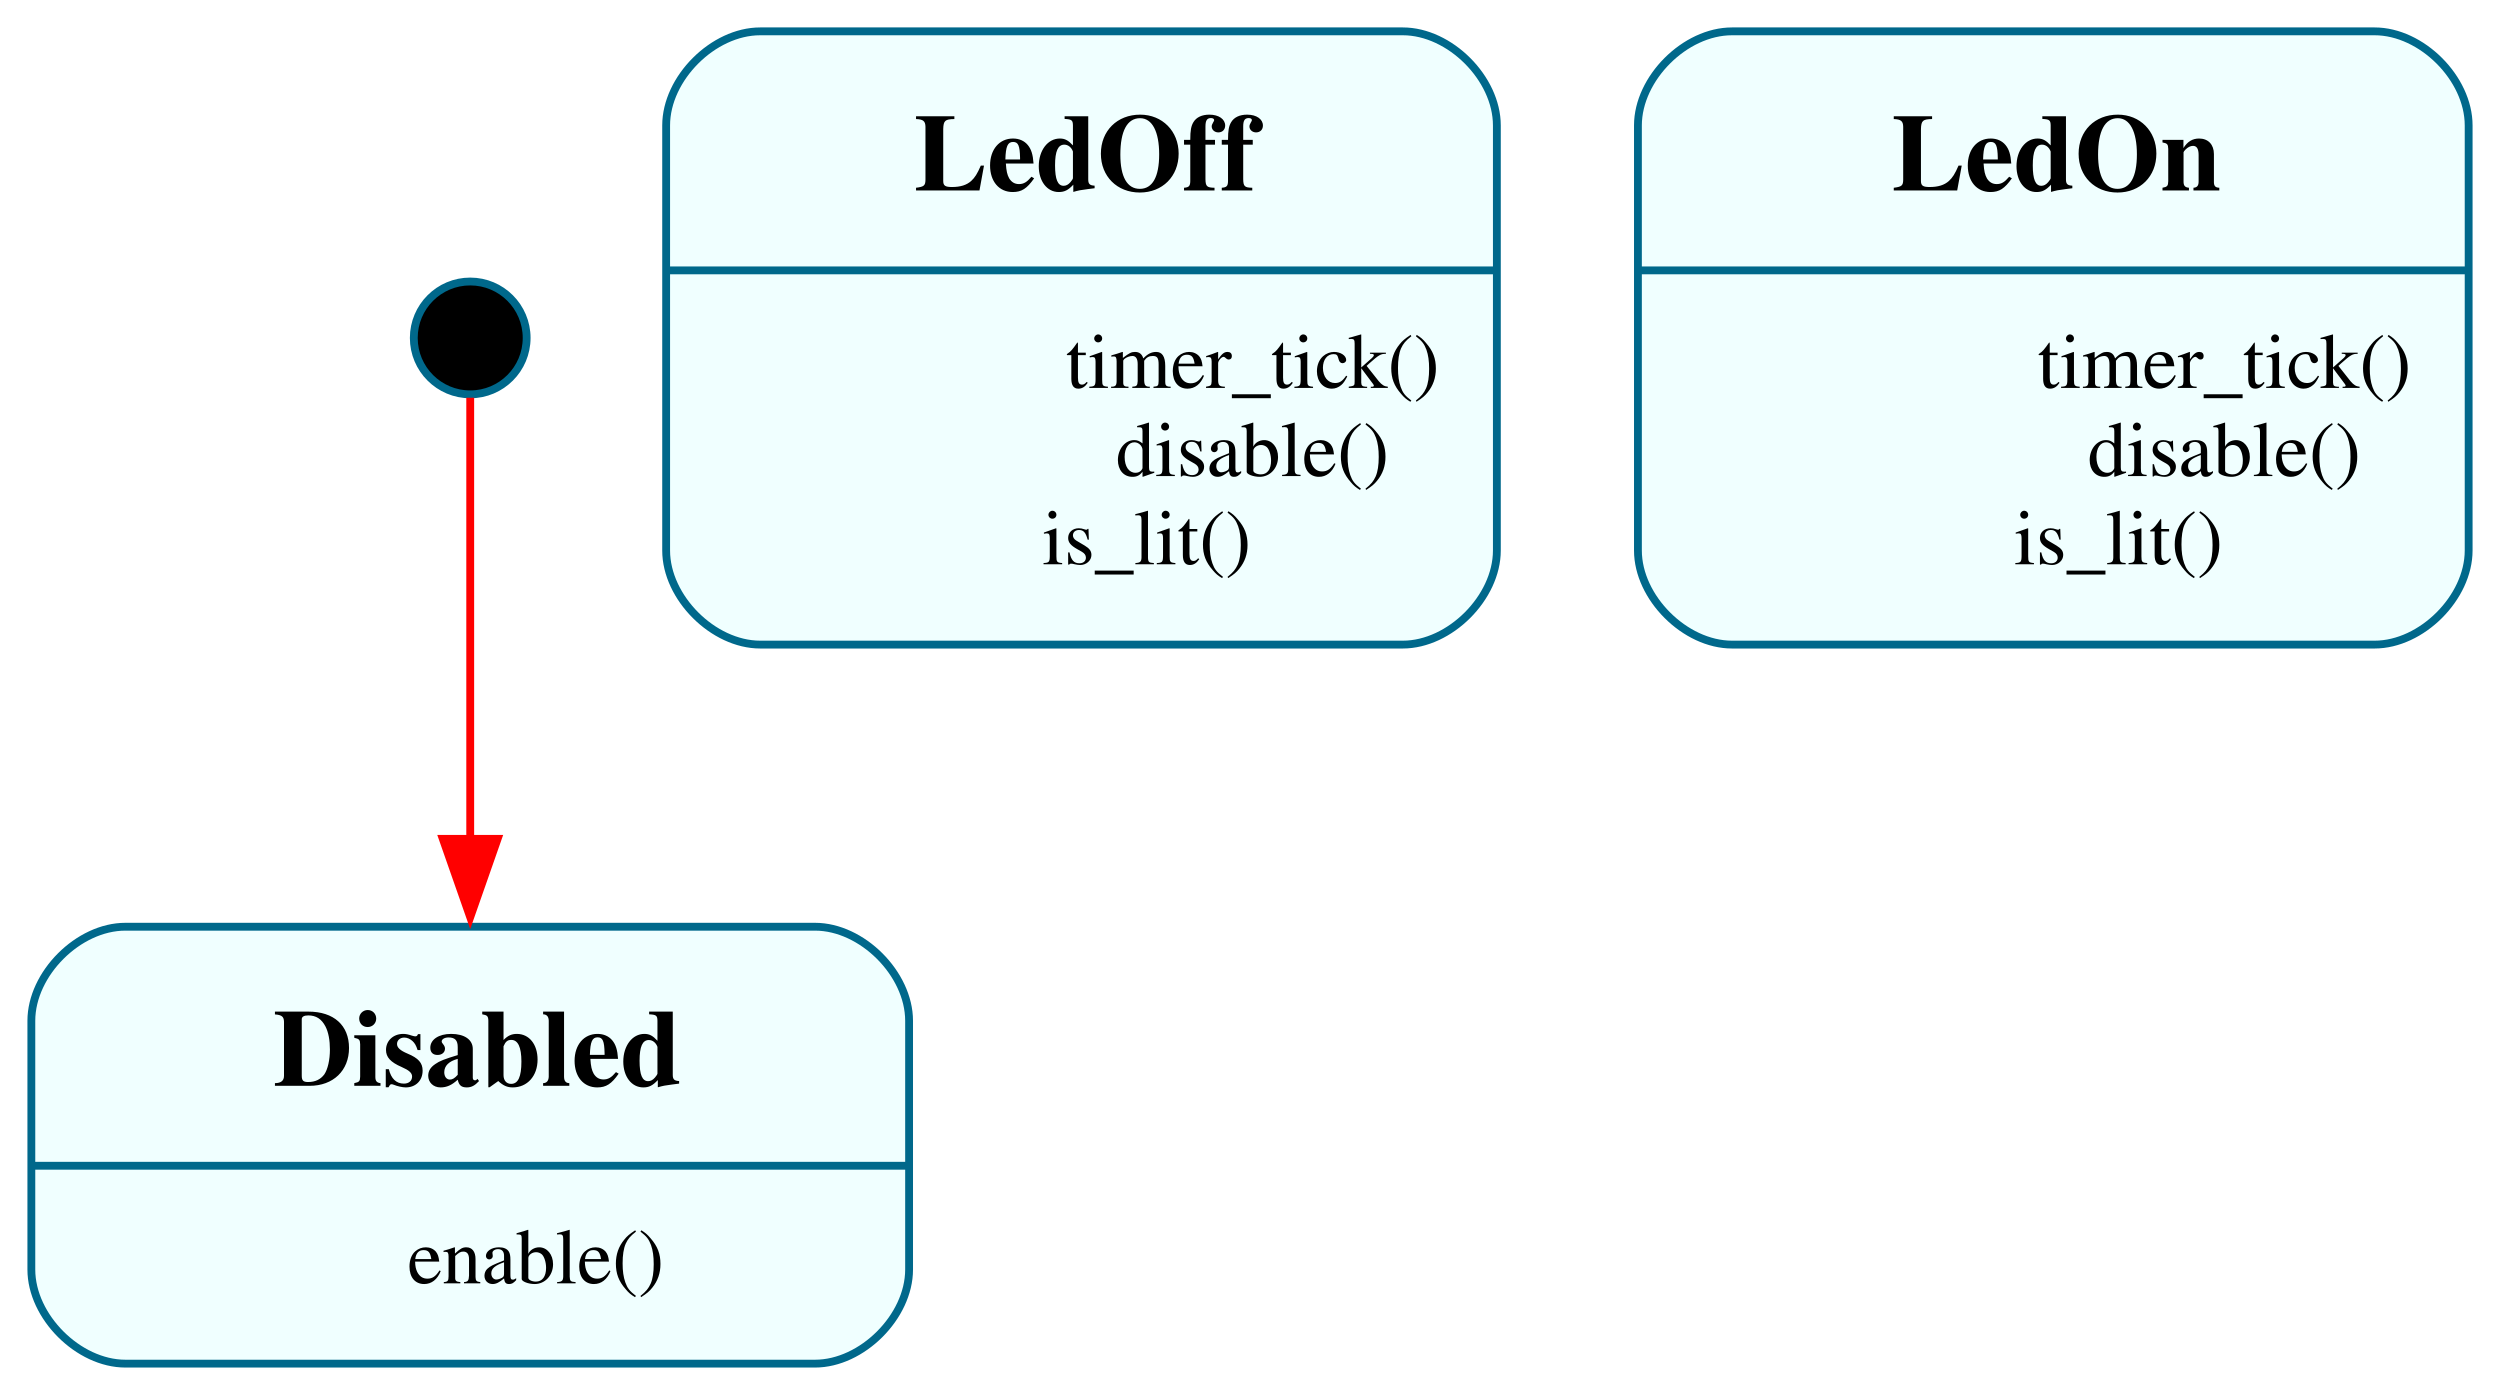
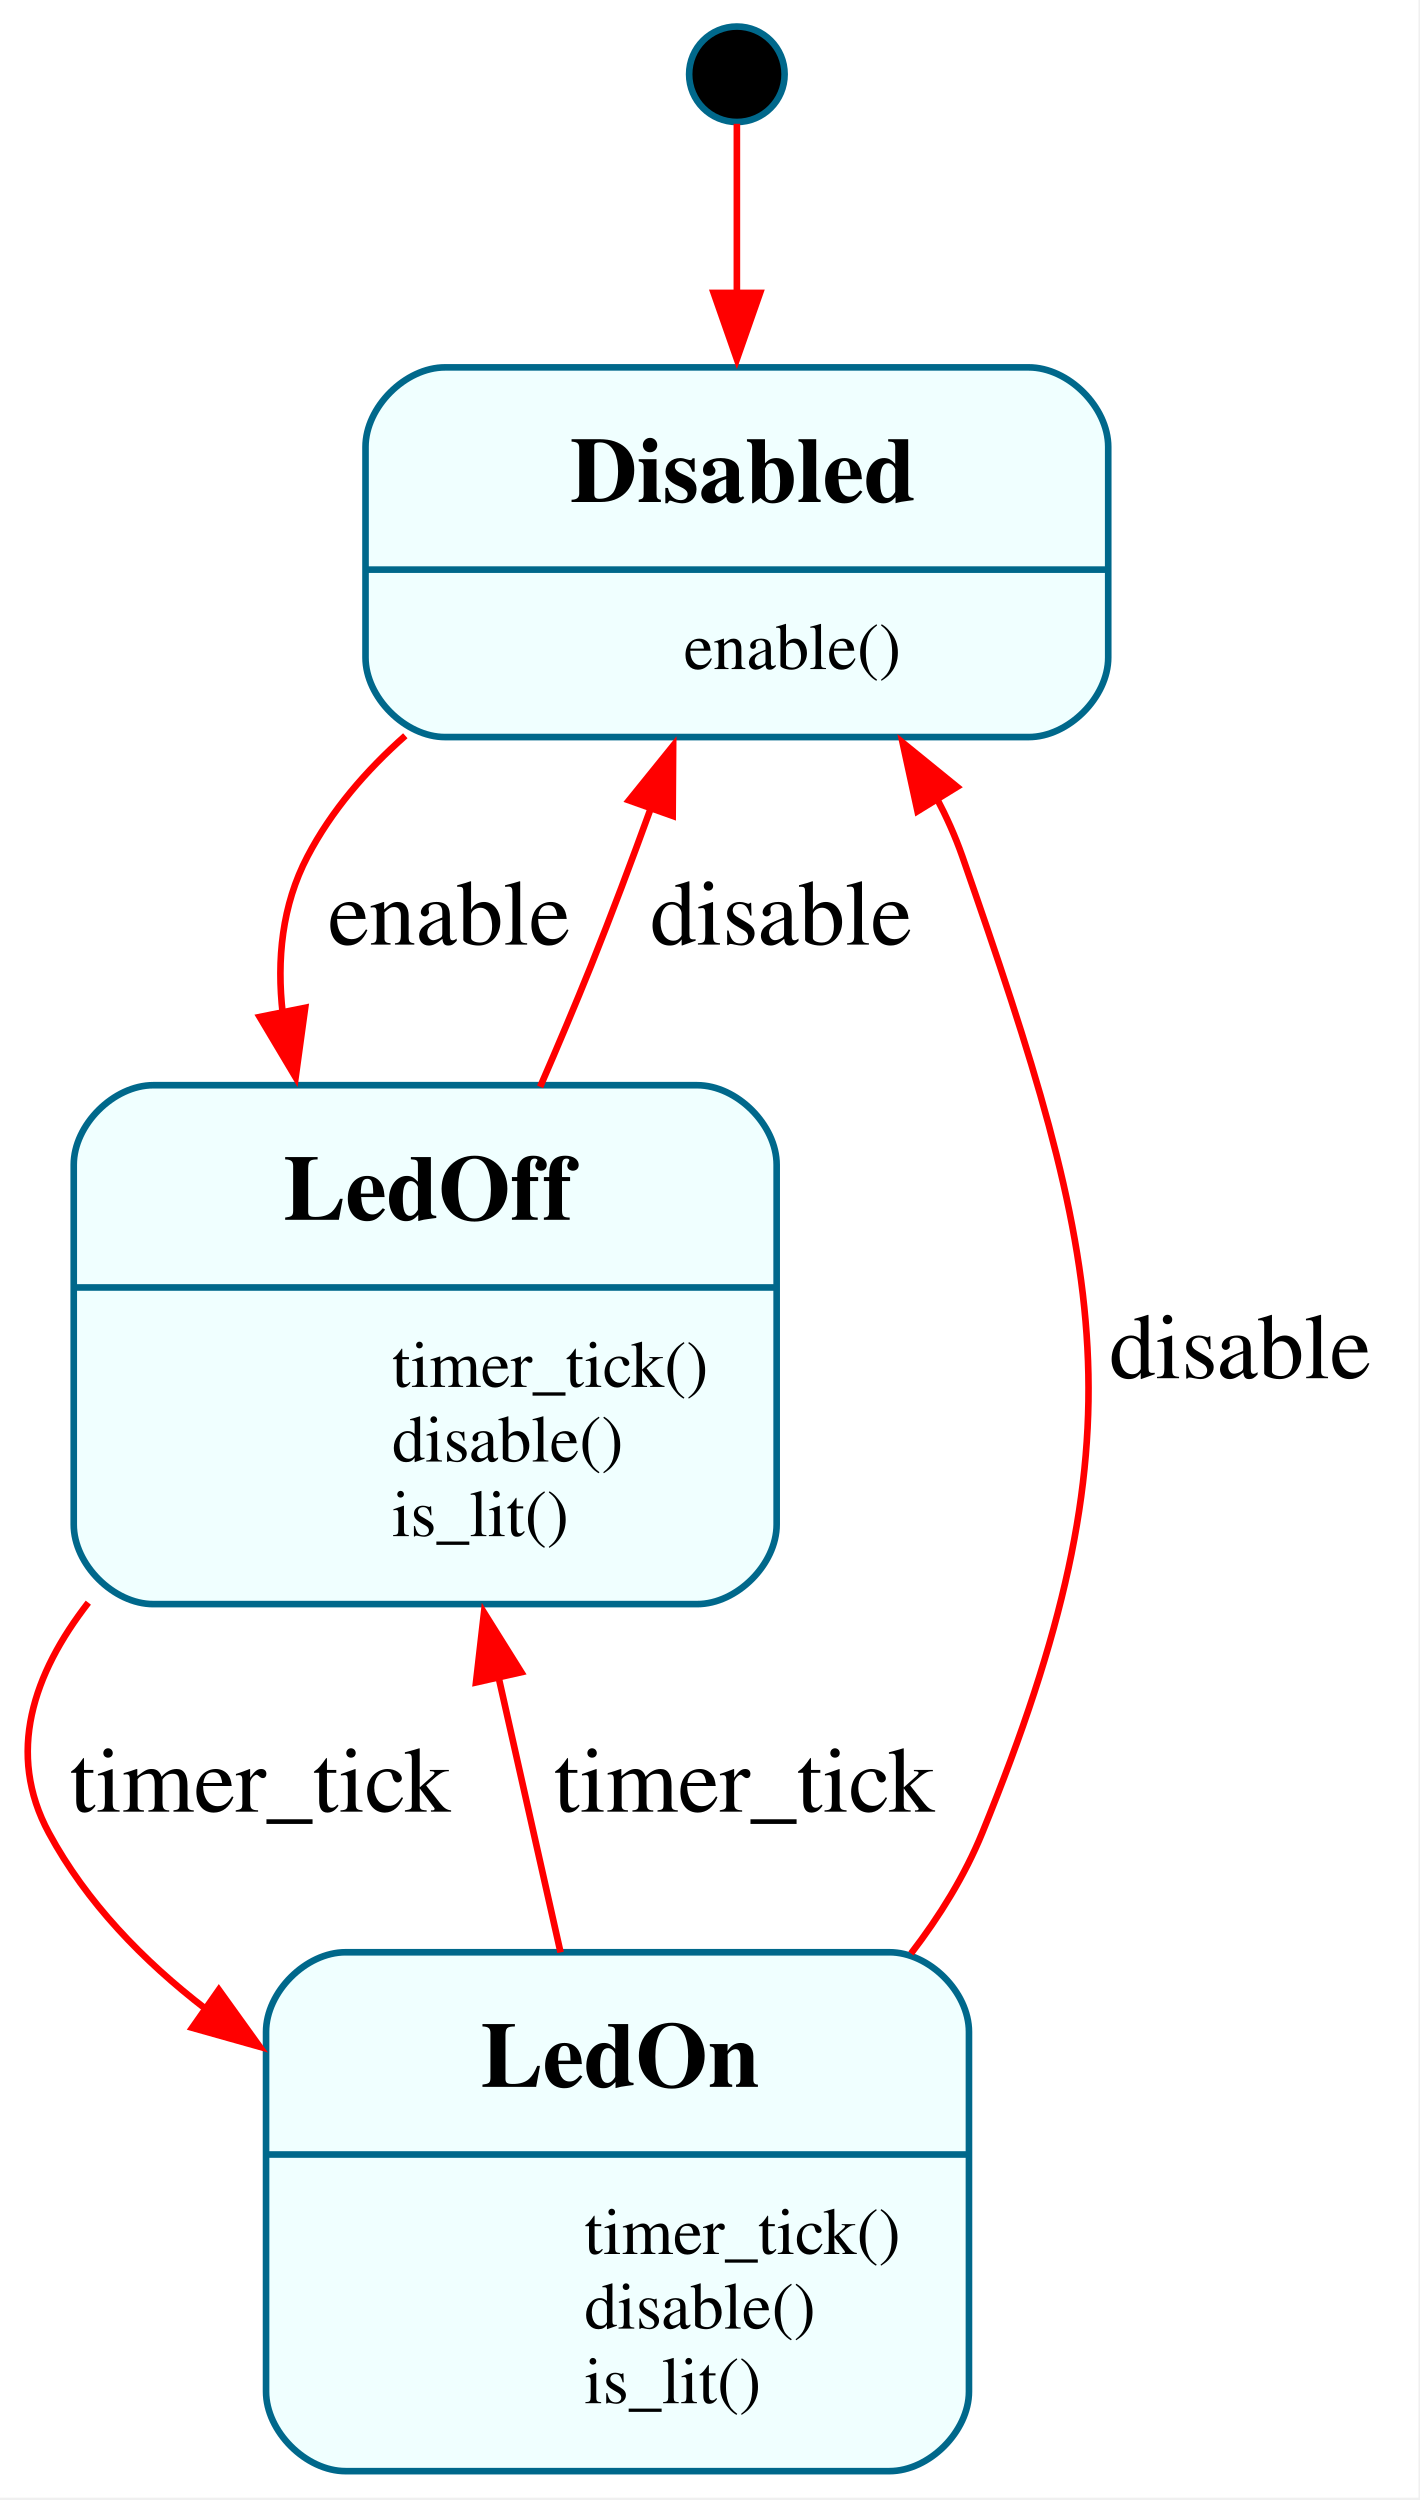
- <svg xmlns="http://www.w3.org/2000/svg" width="319pt" height="178pt" viewBox="0.00 0.00 319.00 178.00">
-   <g id="graph0" class="graph" transform="scale(1 1) rotate(0) translate(4 174)">
-     <polygon fill="white" stroke="none" points="-4,4 -4,-174 315,-174 315,4 -4,4" />
+ <svg xmlns="http://www.w3.org/2000/svg" width="214pt" height="377pt" viewBox="0.00 0.00 214.00 377.00">
+   <g id="graph0" class="graph" transform="scale(1 1) rotate(0) translate(4 372.65)">
+     <polygon fill="white" stroke="none" points="-4,4 -4,-372.65 209.9,-372.65 209.9,4 -4,4" />
    <g id="node1" class="node">
-       <ellipse fill="black" stroke="#00688b" cx="56" cy="-130.88" rx="7.2" ry="7.2" />
+       <ellipse fill="black" stroke="#00688b" cx="107.12" cy="-361.45" rx="7.2" ry="7.2" />
    </g>
    <g id="node2" class="node">
-       <path fill="azure" stroke="none" d="M100,-55.75C100,-55.75 12,-55.75 12,-55.75 6,-55.75 0,-49.75 0,-43.75 0,-43.75 0,-12 0,-12 0,-6 6,0 12,0 12,0 100,0 100,0 106,0 112,-6 112,-12 112,-12 112,-43.75 112,-43.75 112,-49.75 106,-55.75 100,-55.75" />
-       <text xml:space="preserve" text-anchor="start" x="30.88" y="-35.45" font-family="Times,serif" font-weight="bold" font-size="14.00">Disabled</text>
-       <text xml:space="preserve" text-anchor="start" x="8" y="-10.25" font-family="Times,serif" font-size="10.00">                enable()            </text>
-       <polygon fill="#00688b" stroke="#00688b" points="0,-25.25 0,-25.25 112,-25.25 112,-25.25 0,-25.25" />
-       <path fill="none" stroke="#00688b" d="M12,0C12,0 100,0 100,0 106,0 112,-6 112,-12 112,-12 112,-43.75 112,-43.75 112,-49.75 106,-55.75 100,-55.75 100,-55.75 12,-55.75 12,-55.75 6,-55.75 0,-49.75 0,-43.75 0,-43.75 0,-12 0,-12 0,-6 6,0 12,0" />
+       <path fill="azure" stroke="none" d="M151.12,-317.25C151.12,-317.25 63.12,-317.25 63.12,-317.25 57.12,-317.25 51.12,-311.25 51.12,-305.25 51.12,-305.25 51.12,-273.5 51.12,-273.5 51.12,-267.5 57.12,-261.5 63.12,-261.5 63.12,-261.5 151.12,-261.5 151.12,-261.5 157.12,-261.5 163.12,-267.5 163.12,-273.5 163.12,-273.5 163.12,-305.25 163.12,-305.25 163.12,-311.25 157.12,-317.25 151.12,-317.25" />
+       <text xml:space="preserve" text-anchor="start" x="81.99" y="-296.95" font-family="Times,serif" font-weight="bold" font-size="14.00">Disabled</text>
+       <text xml:space="preserve" text-anchor="start" x="59.12" y="-271.75" font-family="Times,serif" font-size="10.00">                enable()            </text>
+       <polygon fill="#00688b" stroke="#00688b" points="51.12,-286.75 51.12,-286.75 163.12,-286.75 163.12,-286.75 51.12,-286.75" />
+       <path fill="none" stroke="#00688b" d="M63.12,-261.5C63.12,-261.5 151.12,-261.5 151.12,-261.5 157.12,-261.5 163.12,-267.5 163.12,-273.5 163.12,-273.5 163.12,-305.25 163.12,-305.25 163.12,-311.25 157.12,-317.25 151.12,-317.25 151.12,-317.25 63.12,-317.25 63.12,-317.25 57.12,-317.25 51.12,-311.25 51.12,-305.25 51.12,-305.25 51.12,-273.5 51.12,-273.5 51.12,-267.5 57.12,-261.5 63.12,-261.5" />
    </g>
    <g id="edge1" class="edge">
-       <path fill="none" stroke="red" d="M56,-123.25C56,-111.84 56,-87.7 56,-66.69" />
-       <polygon fill="red" stroke="red" points="59.5,-66.96 56,-56.96 52.5,-66.96 59.5,-66.96" />
+       <path fill="none" stroke="red" d="M107.12,-353.98C107.12,-347.88 107.12,-338.19 107.12,-328.2" />
+       <polygon fill="red" stroke="red" points="110.62,-328.48 107.12,-318.48 103.62,-328.48 110.62,-328.48" />
    </g>
    <g id="node3" class="node">
-       <path fill="azure" stroke="none" d="M175,-170C175,-170 93,-170 93,-170 87,-170 81,-164 81,-158 81,-158 81,-103.75 81,-103.75 81,-97.75 87,-91.75 93,-91.75 93,-91.75 175,-91.75 175,-91.75 181,-91.75 187,-97.75 187,-103.75 187,-103.75 187,-158 187,-158 187,-164 181,-170 175,-170" />
-       <text xml:space="preserve" text-anchor="start" x="112.62" y="-149.7" font-family="Times,serif" font-weight="bold" font-size="14.00">LedOff</text>
-       <text xml:space="preserve" text-anchor="start" x="92" y="-124.5" font-family="Times,serif" font-size="10.00">                timer_tick()</text>
-       <text xml:space="preserve" text-anchor="start" x="98.38" y="-113.25" font-family="Times,serif" font-size="10.00">                disable()</text>
-       <text xml:space="preserve" text-anchor="start" x="89" y="-102" font-family="Times,serif" font-size="10.00">                is_lit()            </text>
-       <polygon fill="#00688b" stroke="#00688b" points="81,-139.5 81,-139.5 187,-139.5 187,-139.5 81,-139.5" />
-       <path fill="none" stroke="#00688b" d="M93,-91.75C93,-91.75 175,-91.75 175,-91.75 181,-91.75 187,-97.75 187,-103.75 187,-103.75 187,-158 187,-158 187,-164 181,-170 175,-170 175,-170 93,-170 93,-170 87,-170 81,-164 81,-158 81,-158 81,-103.75 81,-103.75 81,-97.75 87,-91.75 93,-91.75" />
+       <path fill="azure" stroke="none" d="M101.12,-209C101.12,-209 19.12,-209 19.12,-209 13.12,-209 7.12,-203 7.12,-197 7.12,-197 7.12,-142.75 7.12,-142.75 7.12,-136.75 13.12,-130.75 19.12,-130.75 19.12,-130.75 101.12,-130.75 101.12,-130.75 107.12,-130.75 113.12,-136.75 113.12,-142.75 113.12,-142.75 113.12,-197 113.12,-197 113.12,-203 107.12,-209 101.12,-209" />
+       <text xml:space="preserve" text-anchor="start" x="38.74" y="-188.7" font-family="Times,serif" font-weight="bold" font-size="14.00">LedOff</text>
+       <text xml:space="preserve" text-anchor="start" x="15.12" y="-163.5" font-family="Times,serif" font-size="10.00">                timer_tick()</text>
+       <text xml:space="preserve" text-anchor="start" x="15.12" y="-152.25" font-family="Times,serif" font-size="10.00">                disable()</text>
+       <text xml:space="preserve" text-anchor="start" x="15.12" y="-141" font-family="Times,serif" font-size="10.00">                is_lit()            </text>
+       <polygon fill="#00688b" stroke="#00688b" points="7.12,-178.5 7.12,-178.5 113.12,-178.5 113.12,-178.5 7.12,-178.5" />
+       <path fill="none" stroke="#00688b" d="M19.12,-130.75C19.12,-130.75 101.12,-130.75 101.12,-130.75 107.12,-130.75 113.12,-136.75 113.12,-142.75 113.12,-142.75 113.12,-197 113.12,-197 113.12,-203 107.12,-209 101.12,-209 101.12,-209 19.12,-209 19.12,-209 13.12,-209 7.12,-203 7.12,-197 7.12,-197 7.12,-142.75 7.12,-142.75 7.12,-136.75 13.12,-130.75 19.12,-130.75" />
+     </g>
+     <g id="edge2" class="edge">
+       <path fill="none" stroke="red" d="M57.12,-261.7C51.2,-256.46 45.98,-250.41 42.37,-243.5 38.52,-236.15 37.7,-227.94 38.64,-219.76" />
+       <polygon fill="red" stroke="red" points="42.02,-220.68 40.58,-210.19 35.16,-219.29 42.02,-220.68" />
+       <text xml:space="preserve" text-anchor="middle" x="63.74" y="-230.2" font-family="Times,serif" font-size="14.00"> enable </text>
+     </g>
+     <g id="edge4" class="edge">
+       <path fill="none" stroke="red" d="M77.45,-208.75C80.09,-214.82 82.73,-221.06 85.12,-227 88.18,-234.64 91.28,-242.89 94.15,-250.79" />
+       <polygon fill="red" stroke="red" points="90.85,-251.96 97.51,-260.2 97.44,-249.61 90.85,-251.96" />
+       <text xml:space="preserve" text-anchor="middle" x="113.79" y="-230.2" font-family="Times,serif" font-size="14.00"> disable </text>
    </g>
    <g id="node4" class="node">
-       <path fill="azure" stroke="none" d="M299,-170C299,-170 217,-170 217,-170 211,-170 205,-164 205,-158 205,-158 205,-103.75 205,-103.75 205,-97.75 211,-91.75 217,-91.75 217,-91.75 299,-91.75 299,-91.75 305,-91.75 311,-97.75 311,-103.75 311,-103.75 311,-158 311,-158 311,-164 305,-170 299,-170" />
-       <text xml:space="preserve" text-anchor="start" x="237.38" y="-149.7" font-family="Times,serif" font-weight="bold" font-size="14.00">LedOn</text>
-       <text xml:space="preserve" text-anchor="start" x="216" y="-124.5" font-family="Times,serif" font-size="10.00">                timer_tick()</text>
-       <text xml:space="preserve" text-anchor="start" x="222.38" y="-113.25" font-family="Times,serif" font-size="10.00">                disable()</text>
-       <text xml:space="preserve" text-anchor="start" x="213" y="-102" font-family="Times,serif" font-size="10.00">                is_lit()            </text>
-       <polygon fill="#00688b" stroke="#00688b" points="205,-139.5 205,-139.5 311,-139.5 311,-139.5 205,-139.5" />
-       <path fill="none" stroke="#00688b" d="M217,-91.75C217,-91.75 299,-91.75 299,-91.75 305,-91.75 311,-97.75 311,-103.75 311,-103.75 311,-158 311,-158 311,-164 305,-170 299,-170 299,-170 217,-170 217,-170 211,-170 205,-164 205,-158 205,-158 205,-103.75 205,-103.75 205,-97.75 211,-91.75 217,-91.75" />
+       <path fill="azure" stroke="none" d="M130.12,-78.25C130.12,-78.25 48.12,-78.25 48.12,-78.25 42.12,-78.25 36.12,-72.25 36.12,-66.25 36.12,-66.25 36.12,-12 36.12,-12 36.12,-6 42.12,0 48.12,0 48.12,0 130.12,0 130.12,0 136.12,0 142.12,-6 142.12,-12 142.12,-12 142.12,-66.25 142.12,-66.25 142.12,-72.25 136.12,-78.25 130.12,-78.25" />
+       <text xml:space="preserve" text-anchor="start" x="68.49" y="-57.95" font-family="Times,serif" font-weight="bold" font-size="14.00">LedOn</text>
+       <text xml:space="preserve" text-anchor="start" x="44.12" y="-32.75" font-family="Times,serif" font-size="10.00">                timer_tick()</text>
+       <text xml:space="preserve" text-anchor="start" x="44.12" y="-21.5" font-family="Times,serif" font-size="10.00">                disable()</text>
+       <text xml:space="preserve" text-anchor="start" x="44.12" y="-10.25" font-family="Times,serif" font-size="10.00">                is_lit()            </text>
+       <polygon fill="#00688b" stroke="#00688b" points="36.12,-47.75 36.12,-47.75 142.12,-47.75 142.12,-47.75 36.12,-47.75" />
+       <path fill="none" stroke="#00688b" d="M48.12,0C48.12,0 130.12,0 130.12,0 136.12,0 142.12,-6 142.12,-12 142.12,-12 142.12,-66.25 142.12,-66.25 142.12,-72.25 136.12,-78.25 130.12,-78.25 130.12,-78.25 48.12,-78.25 48.12,-78.25 42.12,-78.25 36.12,-72.25 36.12,-66.25 36.12,-66.25 36.12,-12 36.12,-12 36.12,-6 42.12,0 48.12,0" />
+     </g>
+     <g id="edge3" class="edge">
+       <path fill="none" stroke="red" d="M9.32,-130.97C0.98,-120.24 -3.1,-108.21 3.37,-96.25 9.01,-85.81 17.53,-77 27.05,-69.68" />
+       <polygon fill="red" stroke="red" points="29,-72.59 35.18,-63.99 24.98,-66.86 29,-72.59" />
+       <text xml:space="preserve" text-anchor="middle" x="35.24" y="-99.45" font-family="Times,serif" font-size="14.00"> timer_tick </text>
+     </g>
+     <g id="edge6" class="edge">
+       <path fill="none" stroke="red" d="M133.38,-78.06C137.72,-83.71 141.49,-89.81 144.12,-96.25 168.86,-156.85 162.68,-181.7 141.12,-243.5 140.06,-246.53 138.72,-249.52 137.18,-252.43" />
+       <polygon fill="red" stroke="red" points="134.36,-250.32 132.11,-260.67 140.33,-253.99 134.36,-250.32" />
+       <text xml:space="preserve" text-anchor="middle" x="183.02" y="-164.82" font-family="Times,serif" font-size="14.00"> disable </text>
+     </g>
+     <g id="edge5" class="edge">
+       <path fill="none" stroke="red" d="M80.53,-78.23C77.58,-91.36 74.23,-106.24 71.1,-120.1" />
+       <polygon fill="red" stroke="red" points="67.78,-118.94 68.99,-129.47 74.61,-120.48 67.78,-118.94" />
+       <text xml:space="preserve" text-anchor="middle" x="108.23" y="-99.45" font-family="Times,serif" font-size="14.00"> timer_tick </text>
    </g>
  </g>
</svg>
